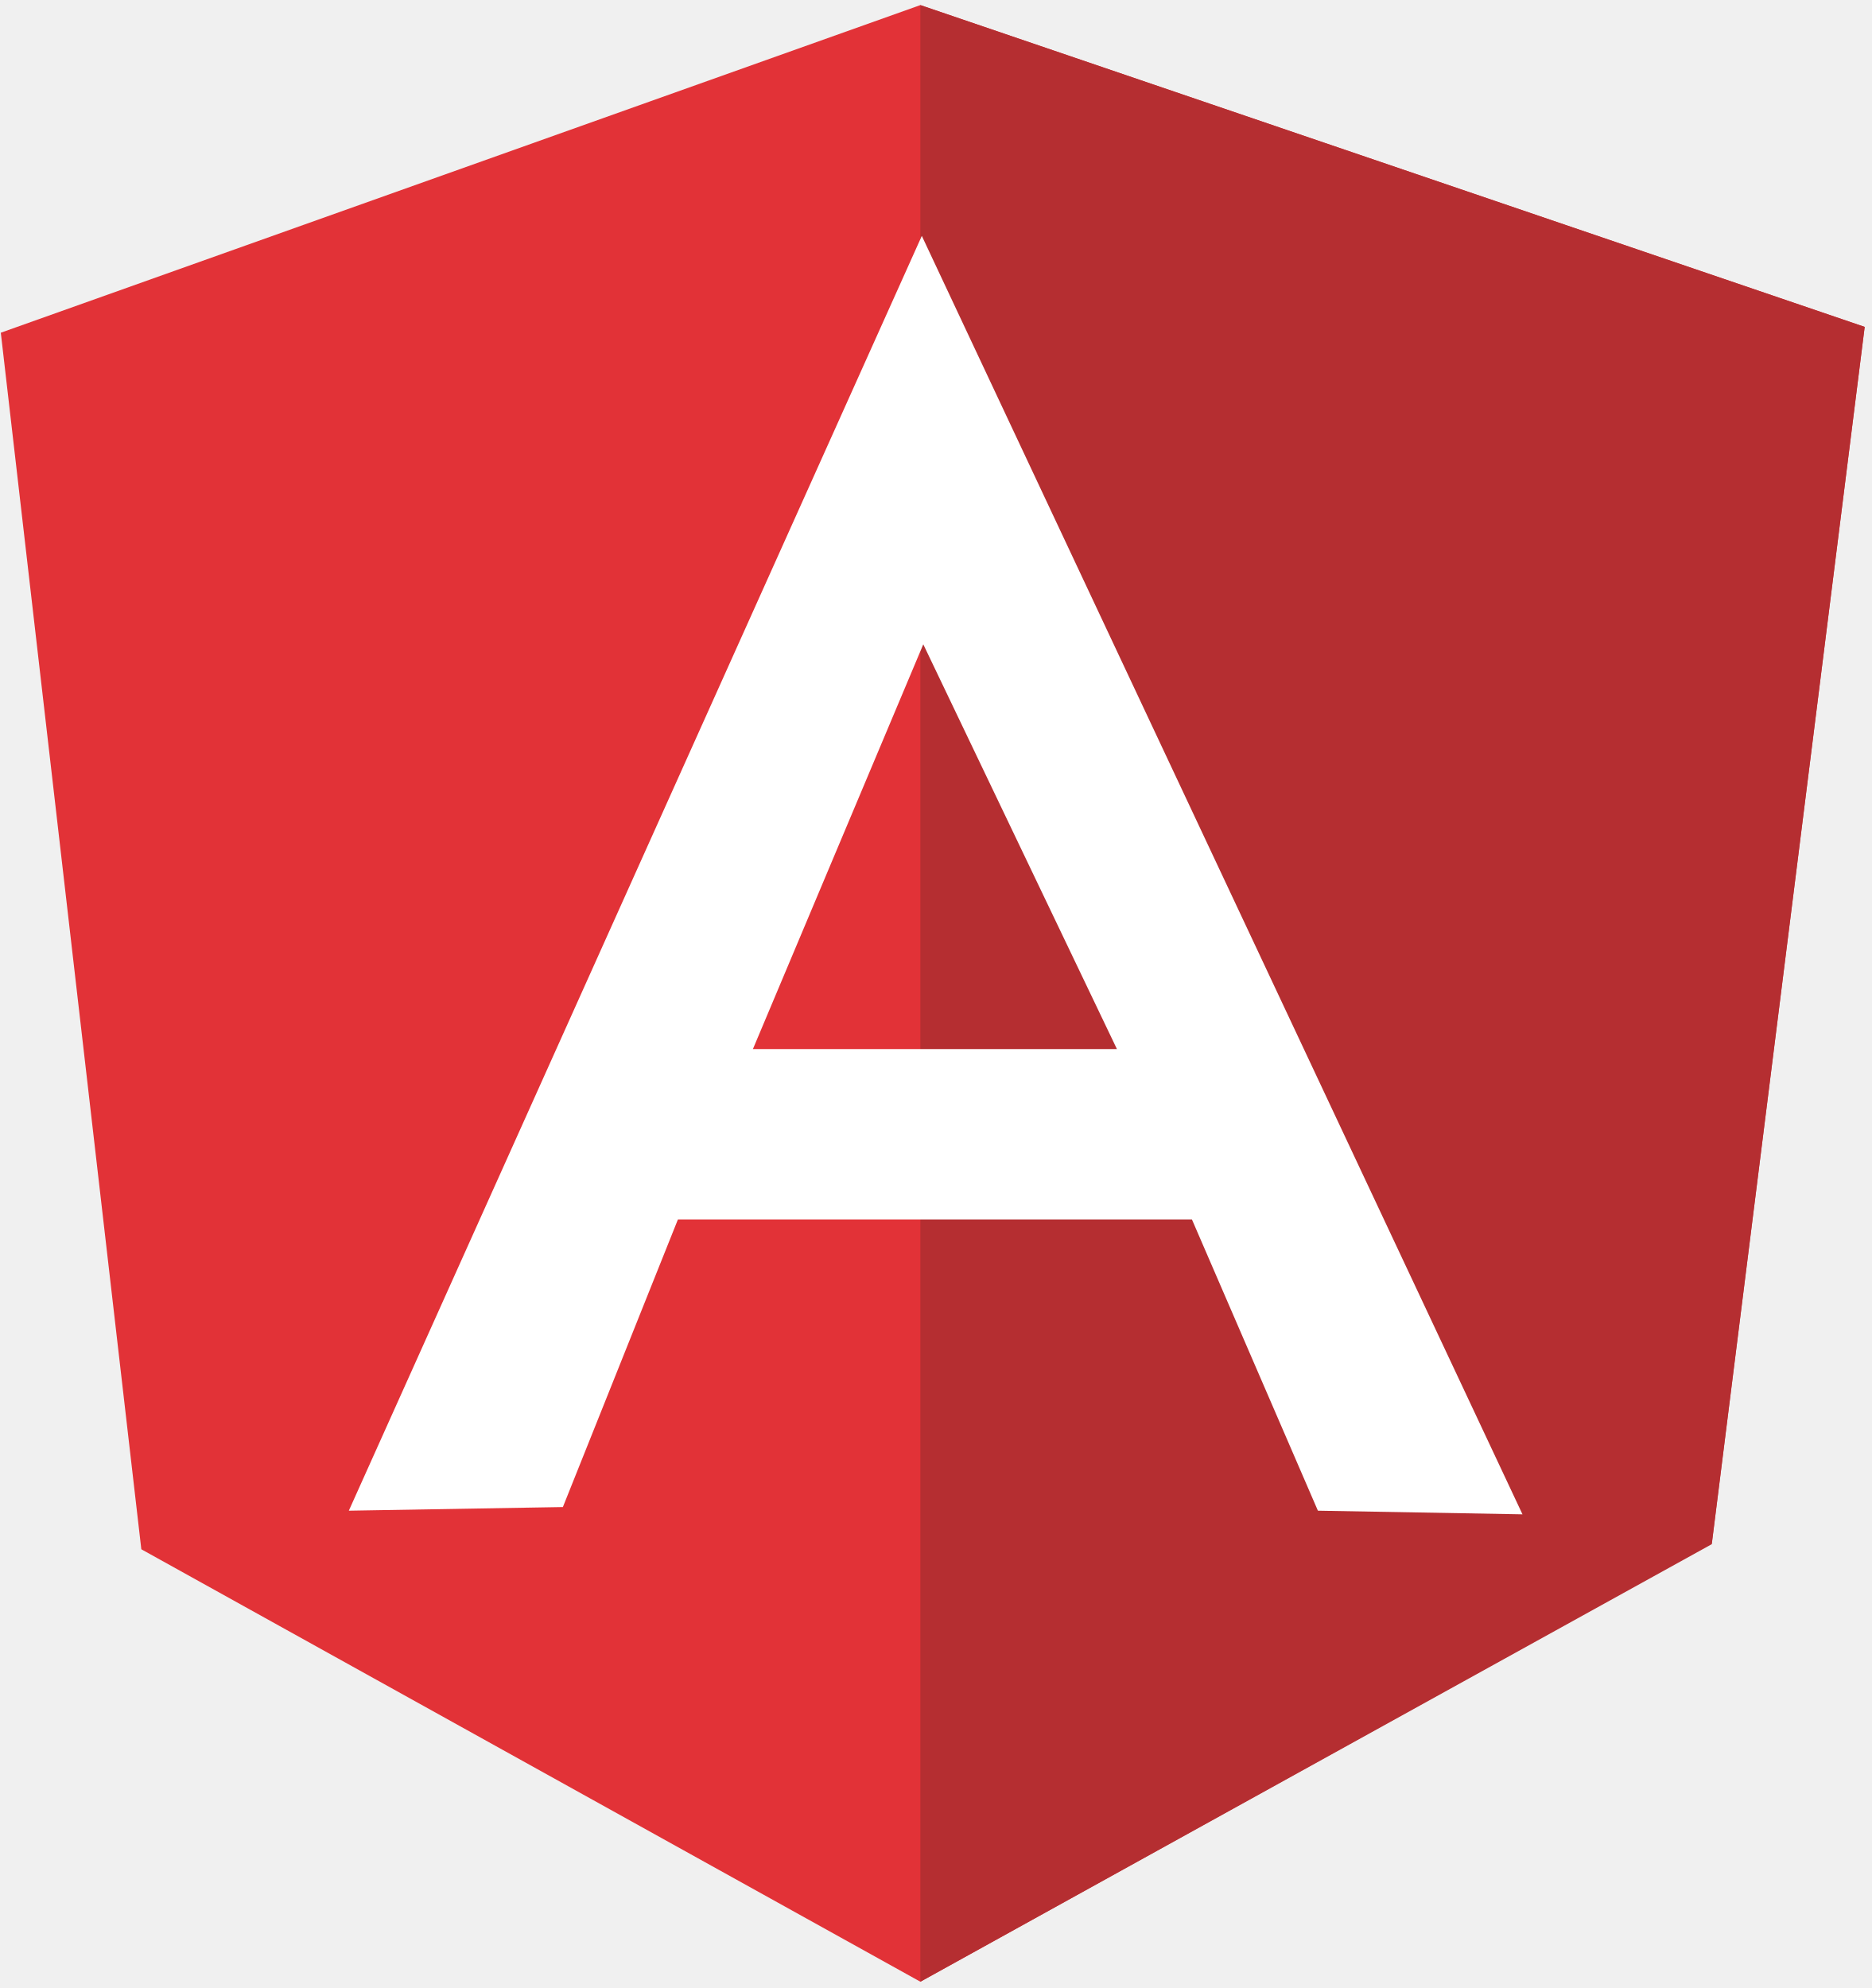
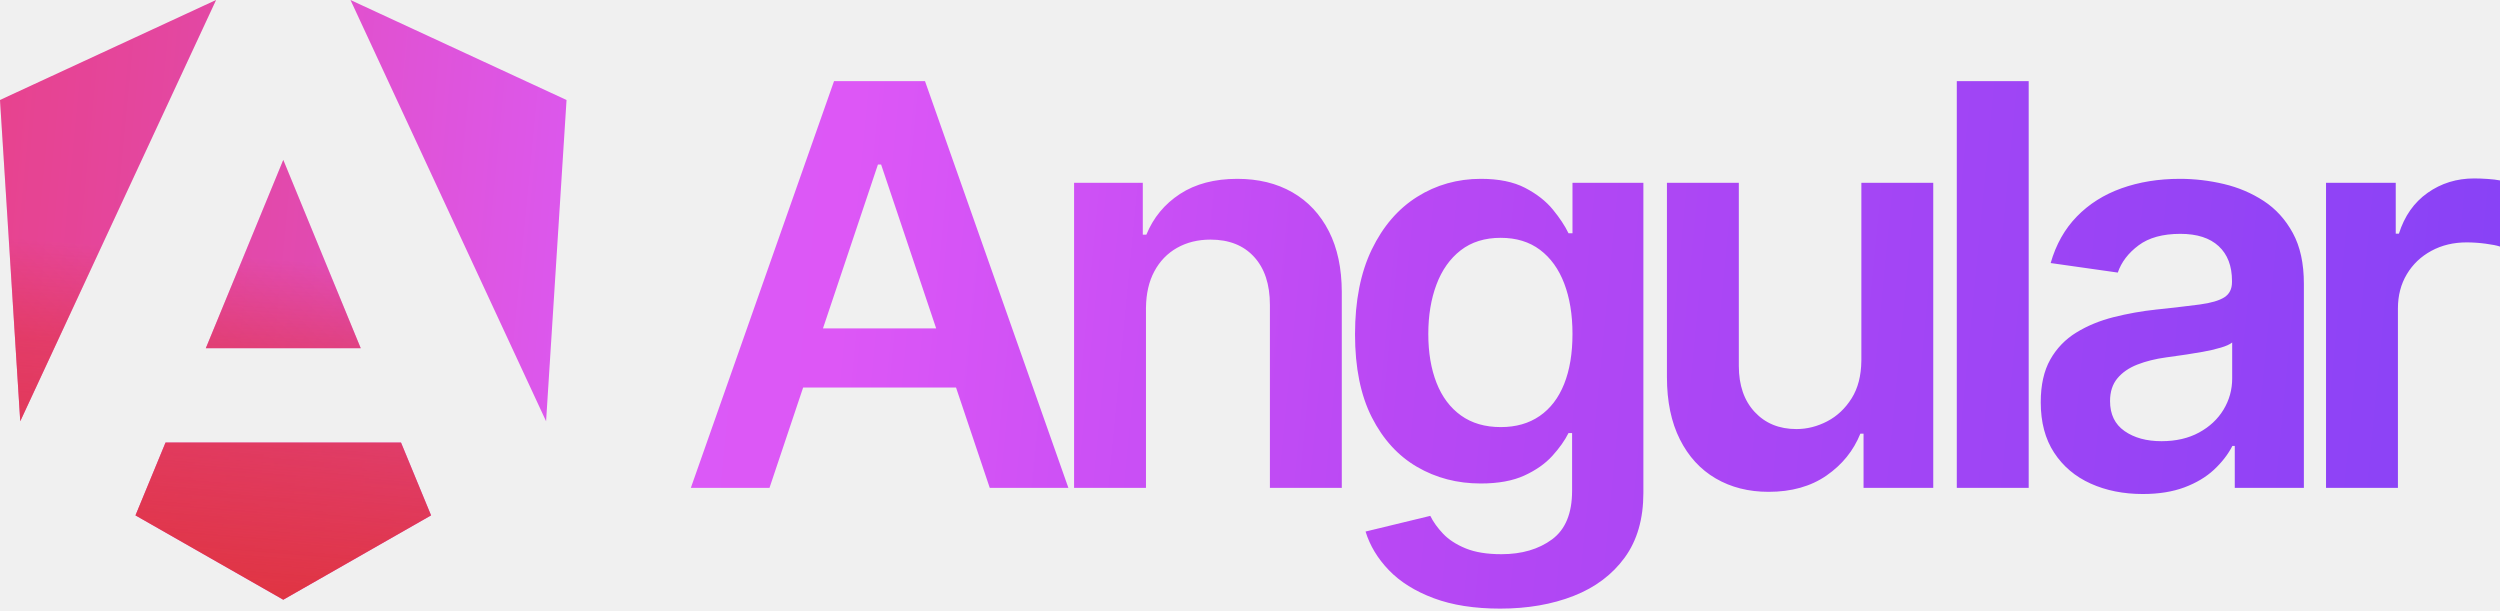
- <svg xmlns="http://www.w3.org/2000/svg" width="120.48" height="128" viewBox="0 0 256 272">
-   <path fill="#E23237" d="M.1 45.522L125.908.697l129.196 44.028l-20.919 166.45l-108.277 59.966l-106.583-59.169L.1 45.522Z" />
-   <path fill="#B52E31" d="M255.104 44.725L125.908.697v270.444l108.277-59.866l20.919-166.55Z" />
-   <path fill="#FFF" d="M126.107 32.274L47.714 206.693l29.285-.498l15.739-39.347h70.325l17.233 39.845l27.99.498l-82.179-174.917Zm.2 55.882l26.496 55.383h-49.806l23.31-55.383Z" />
+ <svg xmlns="http://www.w3.org/2000/svg" width="30.01" height="7.327" viewBox="0 0 512 125">
+   <defs>
+     <linearGradient id="IconifyId18fa1b8ca0e8389cd4" x1="0%" x2="100%" y1="48.065%" y2="50.391%">
+       <stop offset="0%" stop-color="#E847A3" />
+       <stop offset="25.687%" stop-color="#DA5AF7" />
+       <stop offset="33.759%" stop-color="#DD57F6" />
+       <stop offset="56.442%" stop-color="#B848F4" />
+       <stop offset="100%" stop-color="#8842F6" />
+     </linearGradient>
+     <linearGradient id="IconifyId18fa1b8ca0e8389cd5" x1="36.615%" x2="33.292%" y1="41.656%" y2="100%">
+       <stop offset="0%" stop-color="#E03440" stop-opacity=".2" />
+       <stop offset="28.023%" stop-color="#E03440" stop-opacity=".62" />
+       <stop offset="100%" stop-color="#E03440" />
+     </linearGradient>
+   </defs>
+   <path fill="url(#IconifyId18fa1b8ca0e8389cd4)" d="m116.028 20.477l-4.19 65.79L71.78 0zm-27.745 85.07l-30.269 17.271l-30.268-17.27l6.156-14.92h48.224zm-30.269-72.8l15.861 38.56H42.153zM4.147 86.267L0 20.477L44.248 0zM476.37 99.91V37.437h14.277v10.412h.65c1.14-3.606 3.098-6.392 5.878-8.358c2.78-1.966 5.958-2.949 9.537-2.949c.814 0 1.73.034 2.746.102c1.016.068 1.864.17 2.542.305v13.544c-.624-.217-1.606-.413-2.949-.59a29.932 29.932 0 0 0-3.884-.265c-2.684 0-5.091.577-7.22 1.73c-2.13 1.152-3.803 2.744-5.023 4.778c-1.22 2.034-1.83 4.38-1.83 7.037V99.91zm-29.917-63.287c3.01 0 6.007.353 8.99 1.058c2.982.705 5.706 1.864 8.174 3.477c2.467 1.614 4.454 3.803 5.96 6.57c1.504 2.765 2.256 6.222 2.256 10.37V99.91H457.68v-8.582h-.488c-.895 1.736-2.15 3.356-3.762 4.861c-1.613 1.505-3.634 2.712-6.06 3.62c-2.427.908-5.268 1.362-8.522 1.362c-3.959 0-7.517-.711-10.677-2.135c-3.159-1.423-5.653-3.531-7.483-6.325c-1.83-2.792-2.745-6.236-2.745-10.33c0-3.525.65-6.44 1.951-8.745a15.114 15.114 0 0 1 5.329-5.532c2.25-1.383 4.793-2.433 7.626-3.152a63.12 63.12 0 0 1 8.806-1.566l1.832-.193l2.123-.234c1.802-.204 3.373-.396 4.715-.578l.238-.032c2.277-.311 3.938-.8 4.982-1.464c1.043-.664 1.566-1.702 1.566-3.112v-.244c0-3.064-.91-5.436-2.725-7.117c-1.818-1.682-4.433-2.523-7.85-2.523c-3.606 0-6.461.787-8.562 2.36c-2.102 1.573-3.518 3.43-4.25 5.572l-13.747-1.952c1.083-3.796 2.873-6.976 5.368-9.538c2.495-2.563 5.545-4.488 9.152-5.776c3.605-1.287 7.59-1.932 11.957-1.932m10.697 33.515c-.461.38-1.24.732-2.338 1.057a34.67 34.67 0 0 1-3.681.854c-1.085.196-2.16.374-3.228.534l-1.102.16l-3.154.445c-2.196.299-4.162.787-5.898 1.465c-1.735.678-3.105 1.62-4.108 2.827c-1.003 1.206-1.505 2.759-1.505 4.657c0 2.711.99 4.758 2.969 6.141c1.98 1.383 4.502 2.074 7.566 2.074c2.955 0 5.517-.59 7.687-1.769c2.169-1.18 3.844-2.745 5.023-4.697c1.18-1.953 1.77-4.081 1.77-6.386zM400.752 99.91h14.724V16.612h-14.724zm-19.545-26.274V37.437h14.723V99.91h-14.276V88.807h-.651c-1.41 3.498-3.722 6.358-6.935 8.582c-3.212 2.224-7.165 3.335-11.856 3.335c-4.094 0-7.708-.915-10.84-2.746c-3.132-1.83-5.579-4.5-7.34-8.012c-1.764-3.511-2.644-7.762-2.644-12.75v-39.78h14.723v37.5c0 3.96 1.084 7.105 3.254 9.437c2.169 2.331 5.016 3.497 8.541 3.497c2.169 0 4.27-.528 6.305-1.586c2.033-1.057 3.707-2.637 5.023-4.738c1.274-2.038 1.932-4.58 1.97-7.624zm-77.912-37.013c3.66 0 6.677.617 9.05 1.85c2.372 1.235 4.263 2.713 5.674 4.434c1.41 1.723 2.48 3.342 3.213 4.86h.813v-10.33h14.52v63.49c0 5.342-1.274 9.762-3.823 13.26c-2.549 3.497-6.034 6.114-10.453 7.85c-4.42 1.735-9.436 2.603-15.048 2.603c-5.289 0-9.83-.712-13.626-2.135c-3.797-1.424-6.847-3.33-9.152-5.715c-2.304-2.387-3.904-5.03-4.799-7.932l13.26-3.213c.595 1.22 1.464 2.434 2.603 3.641c1.139 1.206 2.677 2.21 4.616 3.01c1.939.799 4.386 1.2 7.341 1.2c4.176 0 7.633-1.01 10.372-3.03c2.738-2.021 4.108-5.336 4.108-9.945V88.685h-.732c-.76 1.518-1.864 3.077-3.315 4.677c-1.452 1.6-3.363 2.943-5.735 4.027c-2.373 1.085-5.349 1.627-8.928 1.627c-4.799 0-9.145-1.132-13.035-3.397c-3.892-2.263-6.983-5.653-9.274-10.167c-2.291-4.515-3.437-10.175-3.437-16.982c0-6.86 1.146-12.655 3.437-17.387c2.29-4.732 5.39-8.325 9.294-10.779c3.905-2.454 8.257-3.681 13.056-3.681m4.067 12.08c-3.28 0-6.02.854-8.216 2.563c-2.196 1.708-3.85 4.047-4.961 7.016c-1.113 2.969-1.668 6.338-1.668 10.107c0 3.823.562 7.166 1.688 10.026c1.125 2.861 2.793 5.084 5.002 6.67c2.21 1.586 4.928 2.38 8.155 2.38c3.118 0 5.775-.76 7.972-2.278c2.197-1.519 3.865-3.701 5.003-6.548c1.139-2.848 1.708-6.264 1.708-10.25c0-3.931-.563-7.375-1.687-10.33c-1.126-2.956-2.78-5.254-4.962-6.895c-2.184-1.64-4.86-2.46-8.034-2.46m-72.668 14.602V99.91h-14.723V37.437h14.074v10.615h.731c1.437-3.497 3.735-6.277 6.894-8.337c3.159-2.06 7.07-3.092 11.735-3.092c4.31 0 8.073.922 11.287 2.766c3.212 1.844 5.706 4.515 7.483 8.012c1.732 3.413 2.607 7.536 2.624 12.368V99.91h-14.724v-37.5c0-4.175-1.078-7.443-3.234-9.802c-2.155-2.359-5.132-3.539-8.927-3.539c-2.576 0-4.86.563-6.854 1.688c-1.993 1.126-3.552 2.746-4.677 4.86c-1.088 2.045-1.65 4.508-1.687 7.388zM189.44 16.612l29.365 83.298h-16.106l-6.901-20.54H164.48l-6.888 20.54h-16.107l29.325-83.298zm-8.988 17.083h-.652L168.545 67.25h23.18z" />
+   <path fill="url(#IconifyId18fa1b8ca0e8389cd5)" d="m88.283 105.548l-30.269 17.27l-30.268-17.27l6.156-14.92h48.224zM58.014 32.746l15.861 38.56H42.153zM4.147 86.267L0 20.477L44.248 0z" />
</svg>
